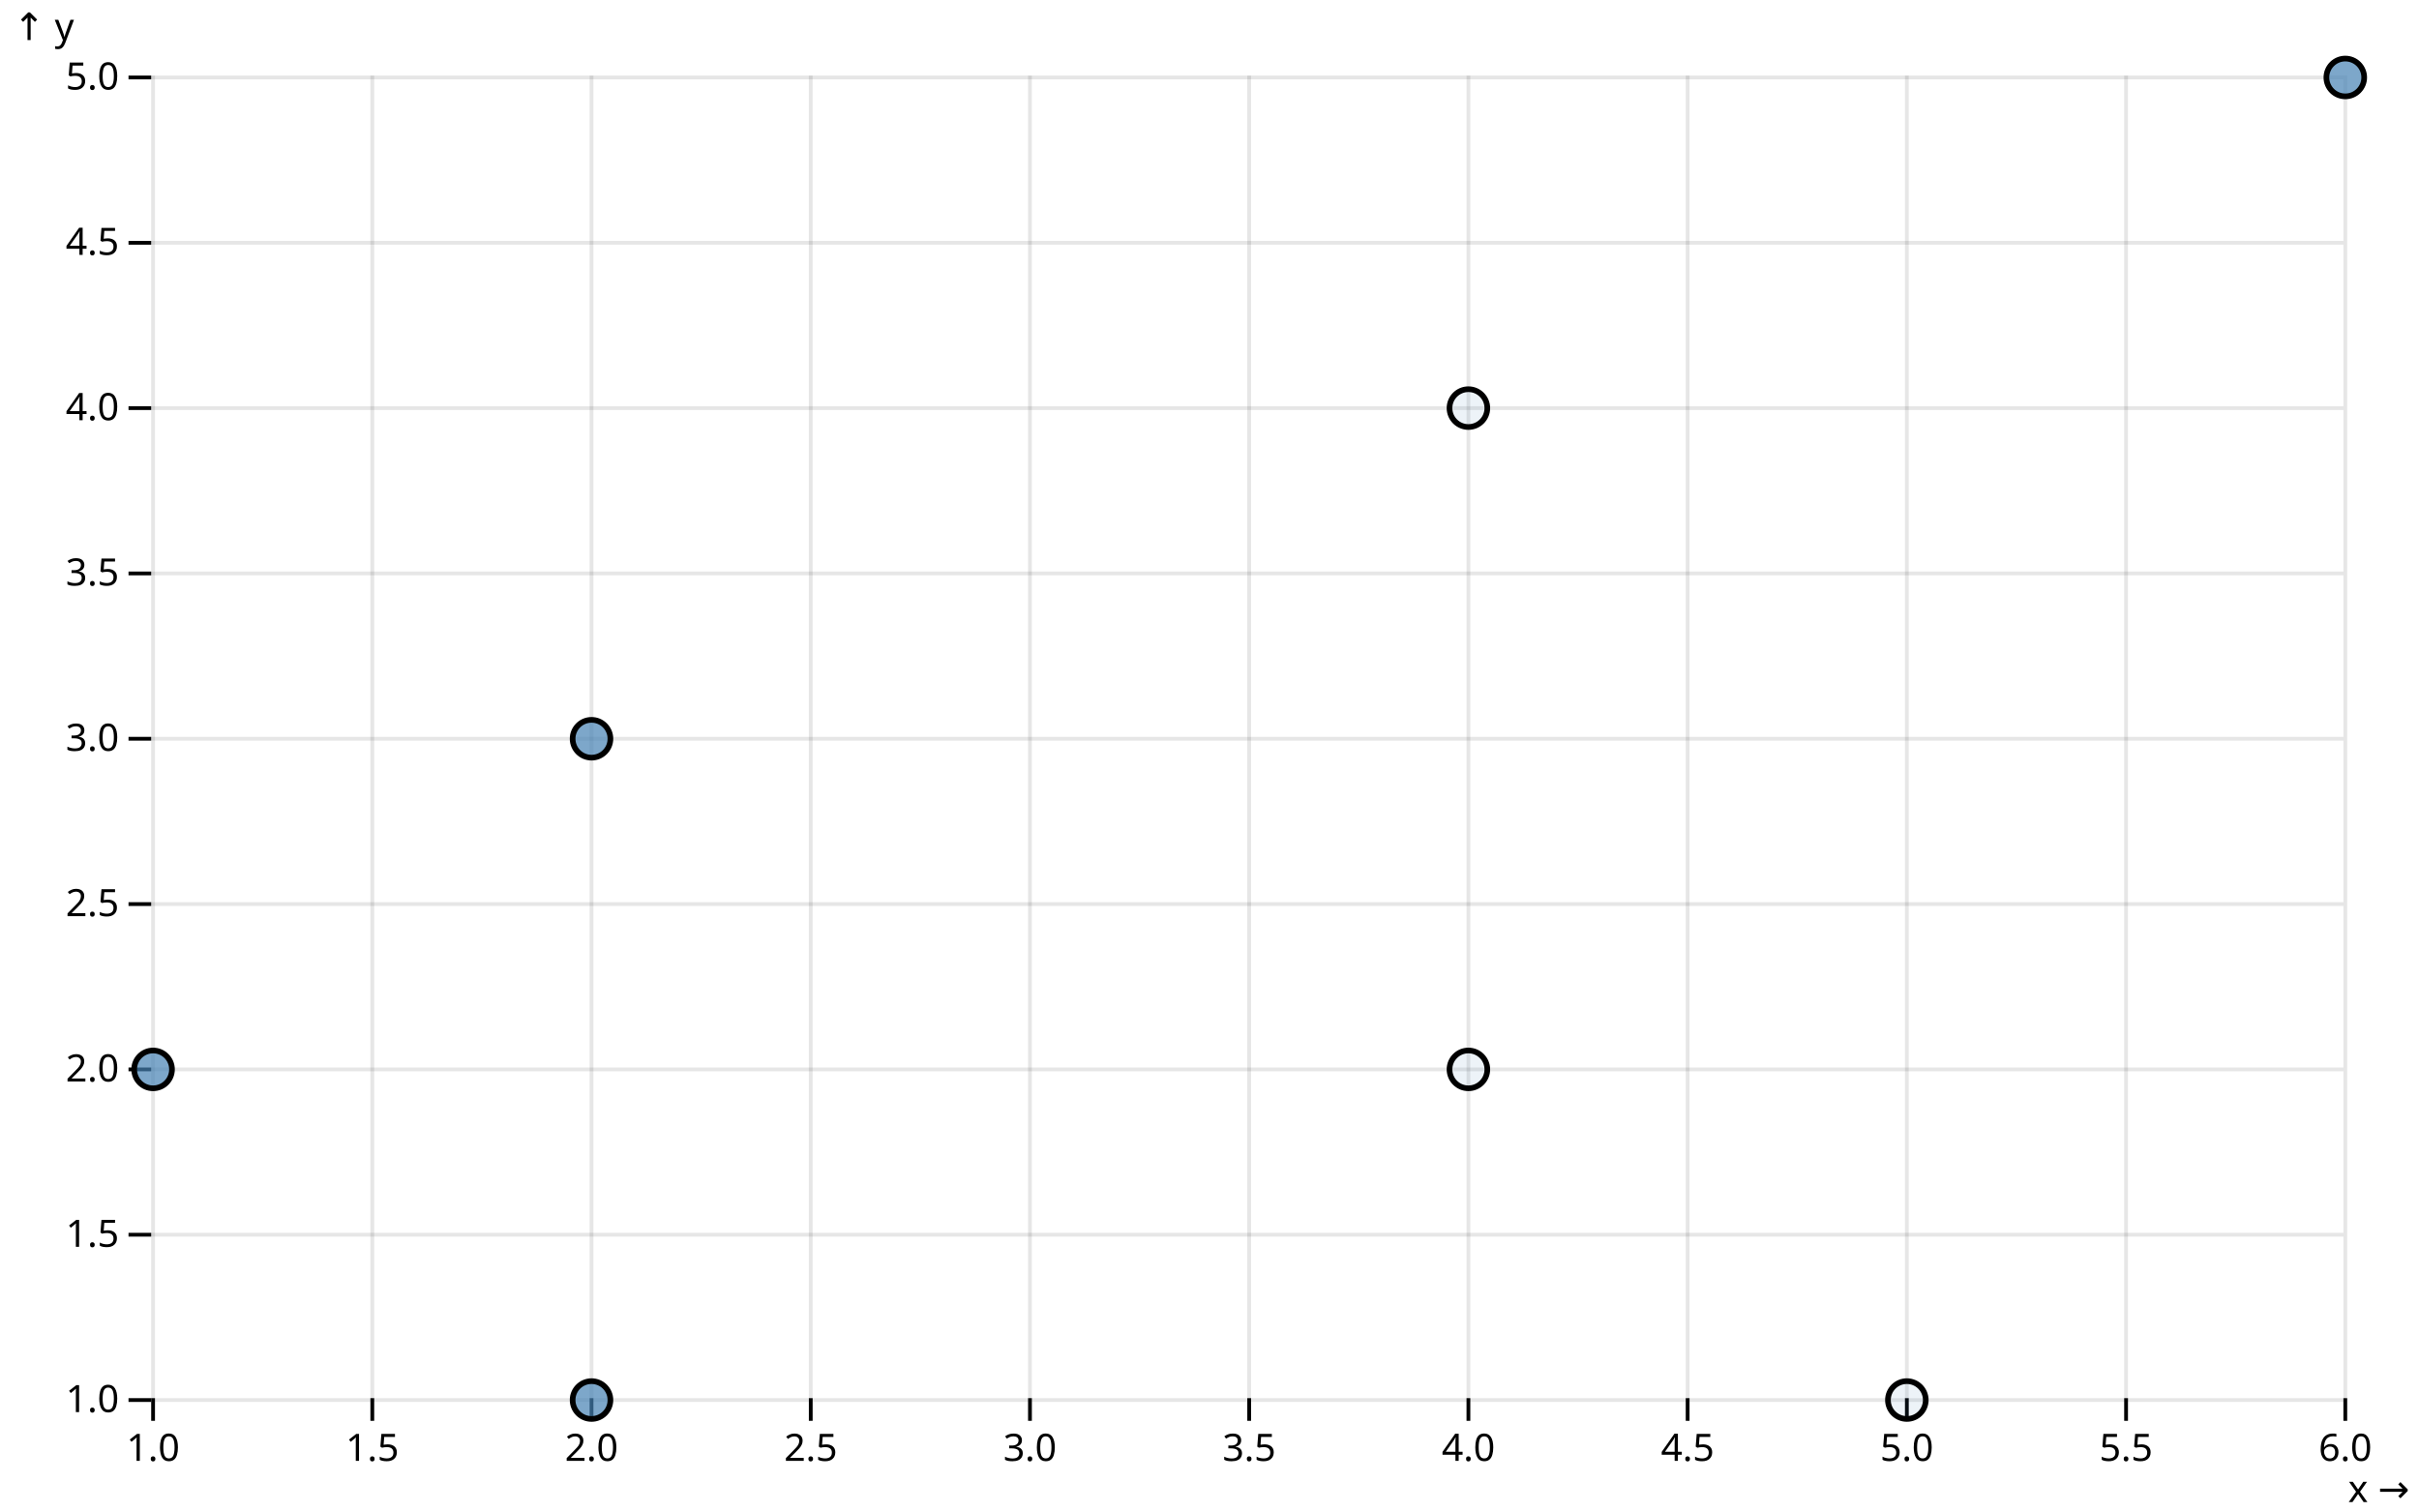
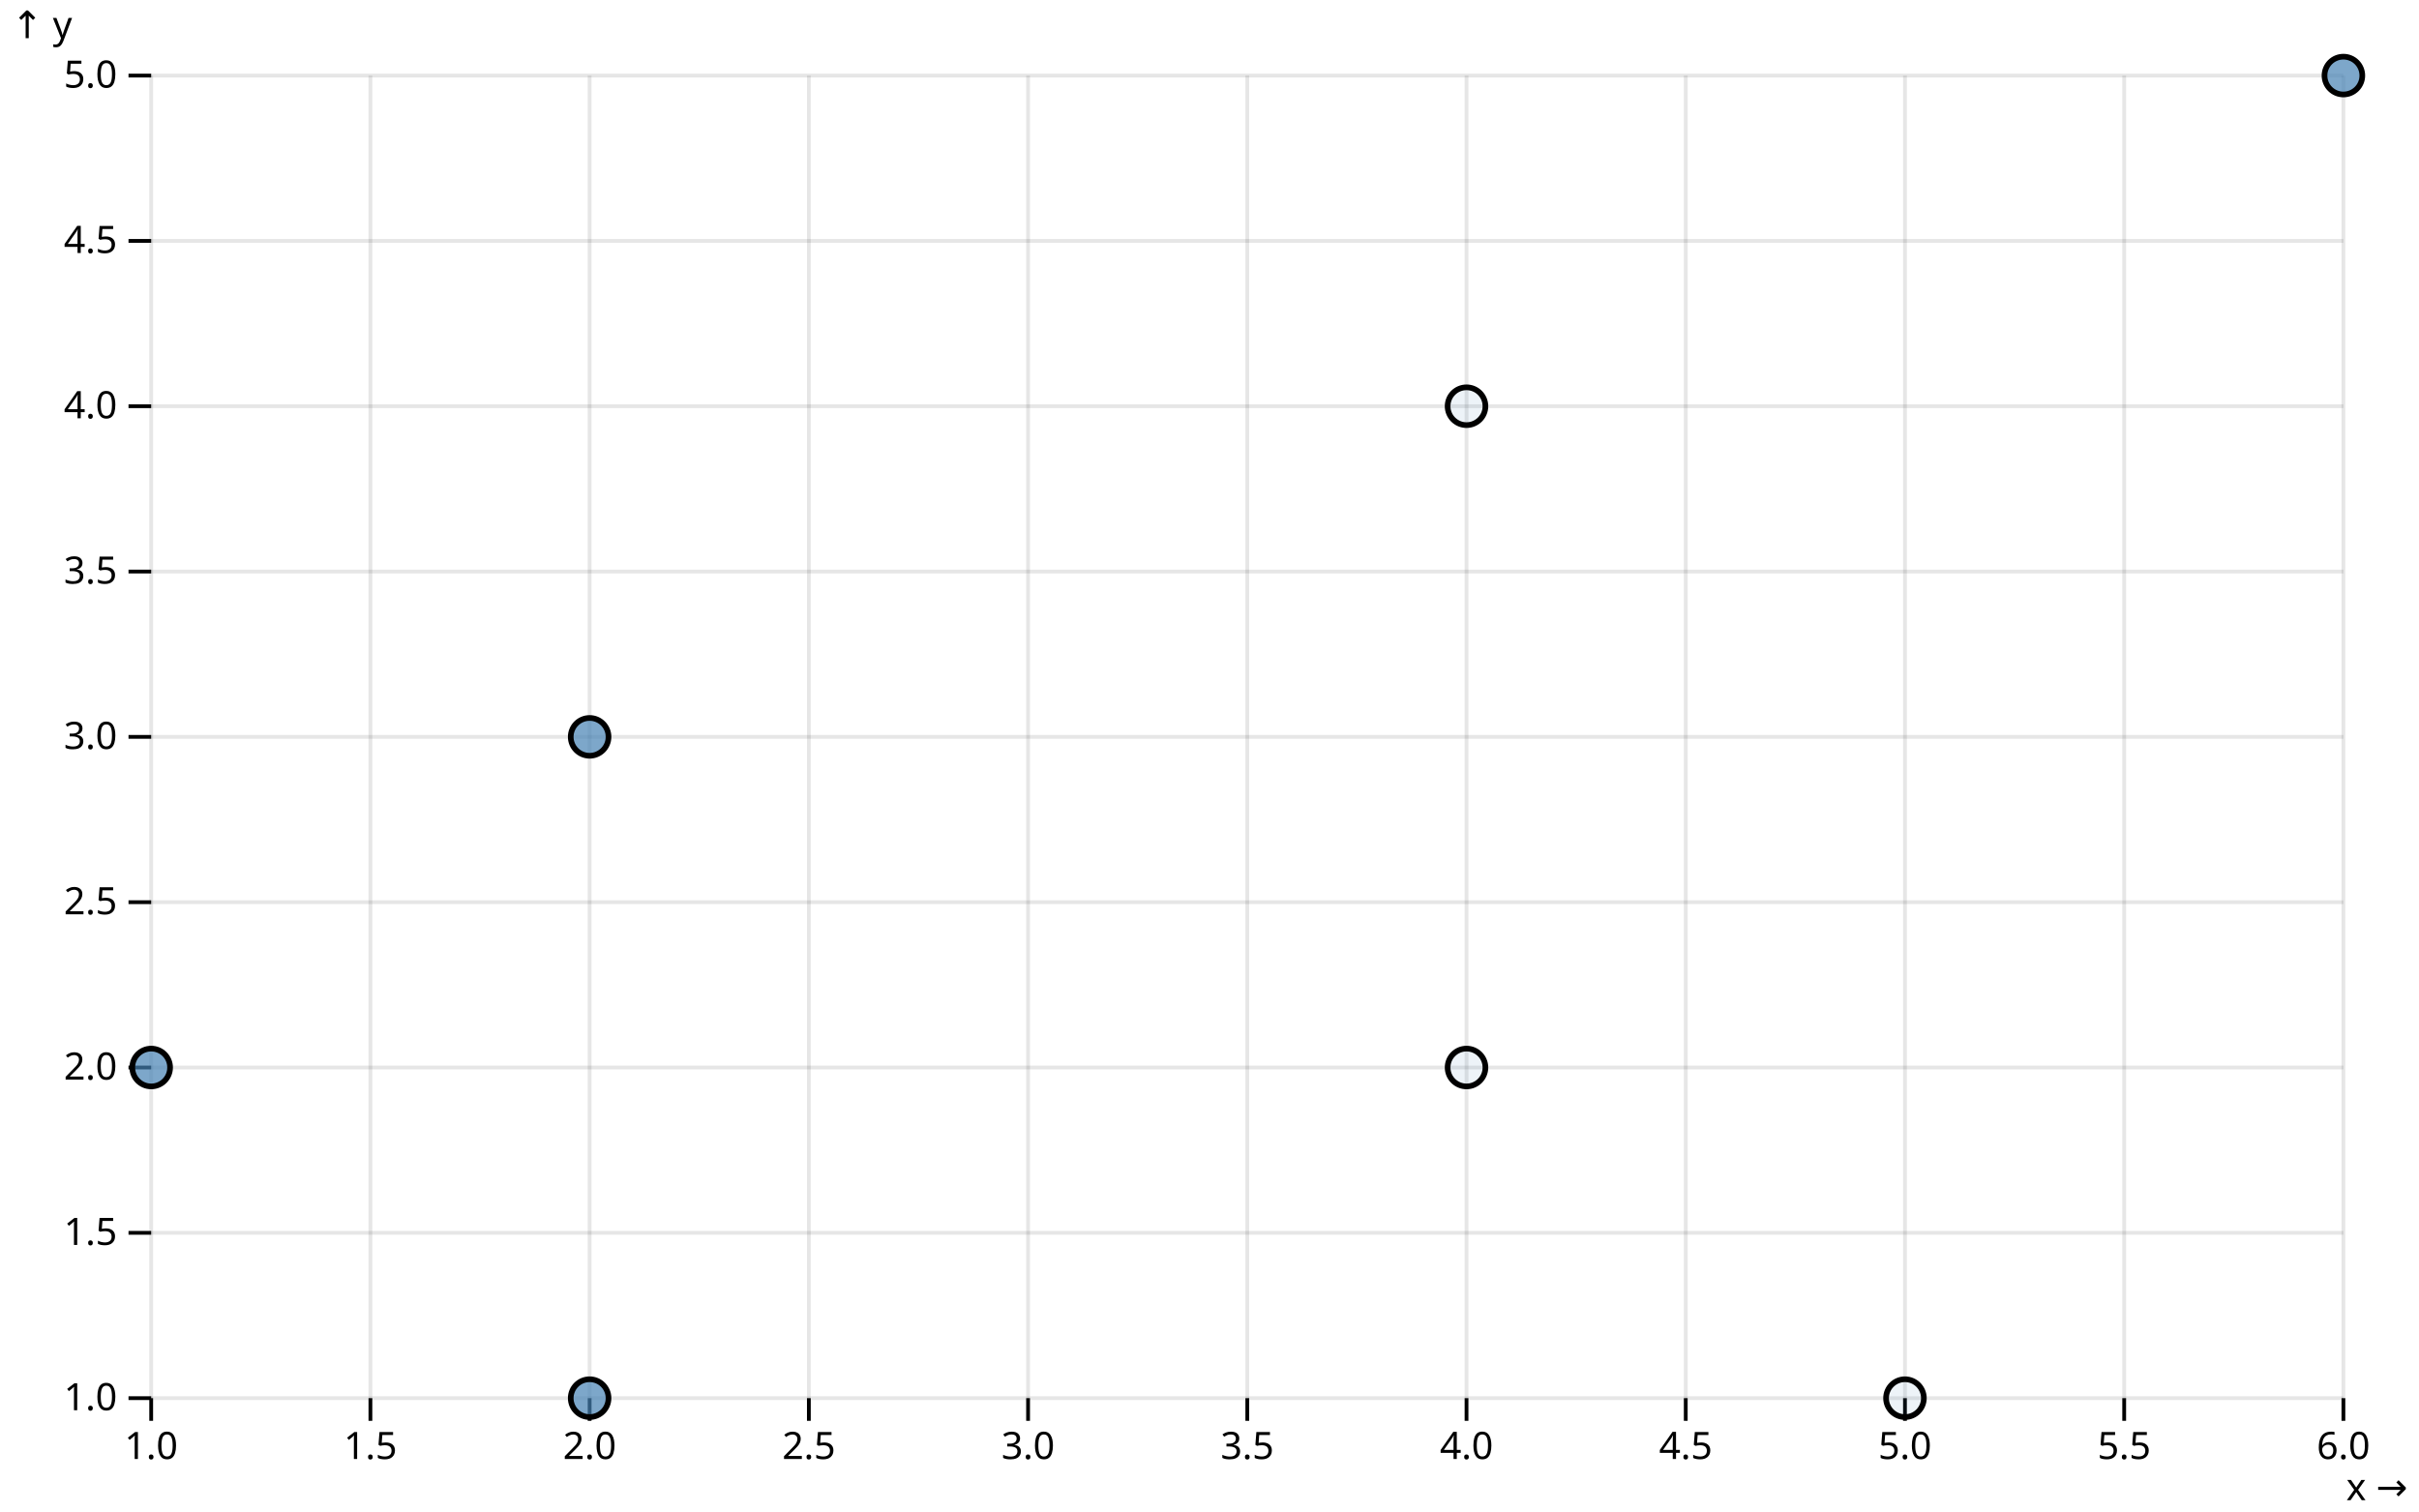
- <svg xmlns="http://www.w3.org/2000/svg" class="plot-5278929965d79" fill="currentColor" font-family="system-ui, sans-serif" font-size="10" text-anchor="middle" width="640" height="400" viewBox="0 0 640 400" style="color: black;">
-   <style>
-         .plot-5278929965d79 {
-           display: block;
-           background: white;
-           height: auto;
-           height: intrinsic;
-           max-width: 100%;
-         }
-         .plot-5278929965d79 text,
-         .plot-5278929965d79 tspan {
-           white-space: pre;
-         }
-       </style>
-   <g aria-label="y-grid" stroke="currentColor" stroke-opacity="0.1" transform="translate(0,0.5)">
+ <svg xmlns="http://www.w3.org/2000/svg" class="plot-d6a7b5" fill="currentColor" font-family="system-ui, sans-serif" font-size="10" text-anchor="middle" width="640" height="400" viewBox="0 0 640 400" style="color: black;">
+   <style>.plot-d6a7b5 {
+   display: block;
+   background: white;
+   height: auto;
+   height: intrinsic;
+   max-width: 100%;
+ }
+ .plot-d6a7b5 text,
+ .plot-d6a7b5 tspan {
+   white-space: pre;
+ }</style>
+   <g aria-label="y-grid" stroke="currentColor" stroke-opacity="0.1">
    <line x1="40" x2="620" y1="370" y2="370" />
    <line x1="40" x2="620" y1="326.25" y2="326.25" />
    <line x1="40" x2="620" y1="282.5" y2="282.5" />
    <line x1="40" x2="620" y1="238.75" y2="238.75" />
    <line x1="40" x2="620" y1="195" y2="195" />
    <line x1="40" x2="620" y1="151.25" y2="151.25" />
    <line x1="40" x2="620" y1="107.5" y2="107.5" />
    <line x1="40" x2="620" y1="63.75" y2="63.75" />
    <line x1="40" x2="620" y1="20" y2="20" />
  </g>
-   <g aria-label="y-axis tick" fill="none" stroke="currentColor" transform="translate(0,0.5)">
+   <g aria-label="y-axis tick" fill="none" stroke="currentColor">
    <path transform="translate(40,370)" d="M0,0L-6,0" />
    <path transform="translate(40,326.25)" d="M0,0L-6,0" />
    <path transform="translate(40,282.5)" d="M0,0L-6,0" />
    <path transform="translate(40,238.75)" d="M0,0L-6,0" />
    <path transform="translate(40,195)" d="M0,0L-6,0" />
    <path transform="translate(40,151.25)" d="M0,0L-6,0" />
    <path transform="translate(40,107.5)" d="M0,0L-6,0" />
    <path transform="translate(40,63.75)" d="M0,0L-6,0" />
    <path transform="translate(40,20)" d="M0,0L-6,0" />
  </g>
-   <g aria-label="y-axis tick label" text-anchor="end" font-variant="tabular-nums" transform="translate(-8.5,0.5)">
+   <g aria-label="y-axis tick label" text-anchor="end" font-variant="tabular-nums" transform="translate(-9,0)">
    <text y="0.32em" transform="translate(40,370)">1.0</text>
    <text y="0.32em" transform="translate(40,326.25)">1.5</text>
    <text y="0.32em" transform="translate(40,282.5)">2.0</text>
    <text y="0.32em" transform="translate(40,238.75)">2.5</text>
    <text y="0.32em" transform="translate(40,195)">3.0</text>
    <text y="0.32em" transform="translate(40,151.25)">3.5</text>
    <text y="0.32em" transform="translate(40,107.5)">4.0</text>
    <text y="0.32em" transform="translate(40,63.75)">4.5</text>
    <text y="0.32em" transform="translate(40,20)">5.0</text>
  </g>
-   <g aria-label="y-axis label" text-anchor="start" transform="translate(-36.5,-16.5)">
+   <g aria-label="y-axis label" text-anchor="start" transform="translate(-37,-17)">
    <text y="0.71em" transform="translate(40,20)">↑ y</text>
  </g>
-   <g aria-label="x-grid" stroke="currentColor" stroke-opacity="0.1" transform="translate(0.5,0)">
+   <g aria-label="x-grid" stroke="currentColor" stroke-opacity="0.1">
    <line x1="40" x2="40" y1="20" y2="370" />
    <line x1="98" x2="98" y1="20" y2="370" />
    <line x1="156" x2="156" y1="20" y2="370" />
    <line x1="214" x2="214" y1="20" y2="370" />
    <line x1="272" x2="272" y1="20" y2="370" />
    <line x1="330" x2="330" y1="20" y2="370" />
    <line x1="388" x2="388" y1="20" y2="370" />
    <line x1="446" x2="446" y1="20" y2="370" />
    <line x1="504" x2="504" y1="20" y2="370" />
    <line x1="562" x2="562" y1="20" y2="370" />
    <line x1="620" x2="620" y1="20" y2="370" />
  </g>
-   <g aria-label="x-axis tick" fill="none" stroke="currentColor" transform="translate(0.5,0)">
+   <g aria-label="x-axis tick" fill="none" stroke="currentColor">
    <path transform="translate(40,370)" d="M0,0L0,6" />
    <path transform="translate(98,370)" d="M0,0L0,6" />
    <path transform="translate(156,370)" d="M0,0L0,6" />
    <path transform="translate(214,370)" d="M0,0L0,6" />
    <path transform="translate(272,370)" d="M0,0L0,6" />
    <path transform="translate(330,370)" d="M0,0L0,6" />
    <path transform="translate(388,370)" d="M0,0L0,6" />
    <path transform="translate(446,370)" d="M0,0L0,6" />
    <path transform="translate(504,370)" d="M0,0L0,6" />
    <path transform="translate(562,370)" d="M0,0L0,6" />
    <path transform="translate(620,370)" d="M0,0L0,6" />
  </g>
-   <g aria-label="x-axis tick label" font-variant="tabular-nums" transform="translate(0.5,9.5)">
+   <g aria-label="x-axis tick label" font-variant="tabular-nums" transform="translate(0,9)">
    <text y="0.71em" transform="translate(40,370)">1.0</text>
    <text y="0.71em" transform="translate(98,370)">1.5</text>
    <text y="0.71em" transform="translate(156,370)">2.0</text>
    <text y="0.71em" transform="translate(214,370)">2.5</text>
    <text y="0.71em" transform="translate(272,370)">3.0</text>
    <text y="0.71em" transform="translate(330,370)">3.5</text>
    <text y="0.71em" transform="translate(388,370)">4.0</text>
    <text y="0.71em" transform="translate(446,370)">4.5</text>
    <text y="0.71em" transform="translate(504,370)">5.0</text>
    <text y="0.71em" transform="translate(562,370)">5.5</text>
    <text y="0.71em" transform="translate(620,370)">6.0</text>
  </g>
-   <g aria-label="x-axis label" text-anchor="end" transform="translate(17.5,27.5)">
+   <g aria-label="x-axis label" text-anchor="end" transform="translate(17,27)">
    <text transform="translate(620,370)">x →</text>
  </g>
-   <g aria-label="dot" fill="steelblue" stroke="black" stroke-width="1.5" transform="translate(0.5,0.5)">
+   <g aria-label="dot" fill="steelblue" stroke="black" stroke-width="1.5">
    <circle cx="40" cy="282.5" r="5" fill-opacity="0.7" />
    <circle cx="504" cy="370" r="5" fill-opacity="0.1" />
    <circle cx="156" cy="195" r="5" fill-opacity="0.7" />
    <circle cx="388" cy="107.5" r="5" fill-opacity="0.1" />
    <circle cx="620" cy="20" r="5" fill-opacity="0.7" />
    <circle cx="156" cy="370" r="5" fill-opacity="0.7" />
    <circle cx="388" cy="282.5" r="5" fill-opacity="0.1" />
  </g>
</svg>
